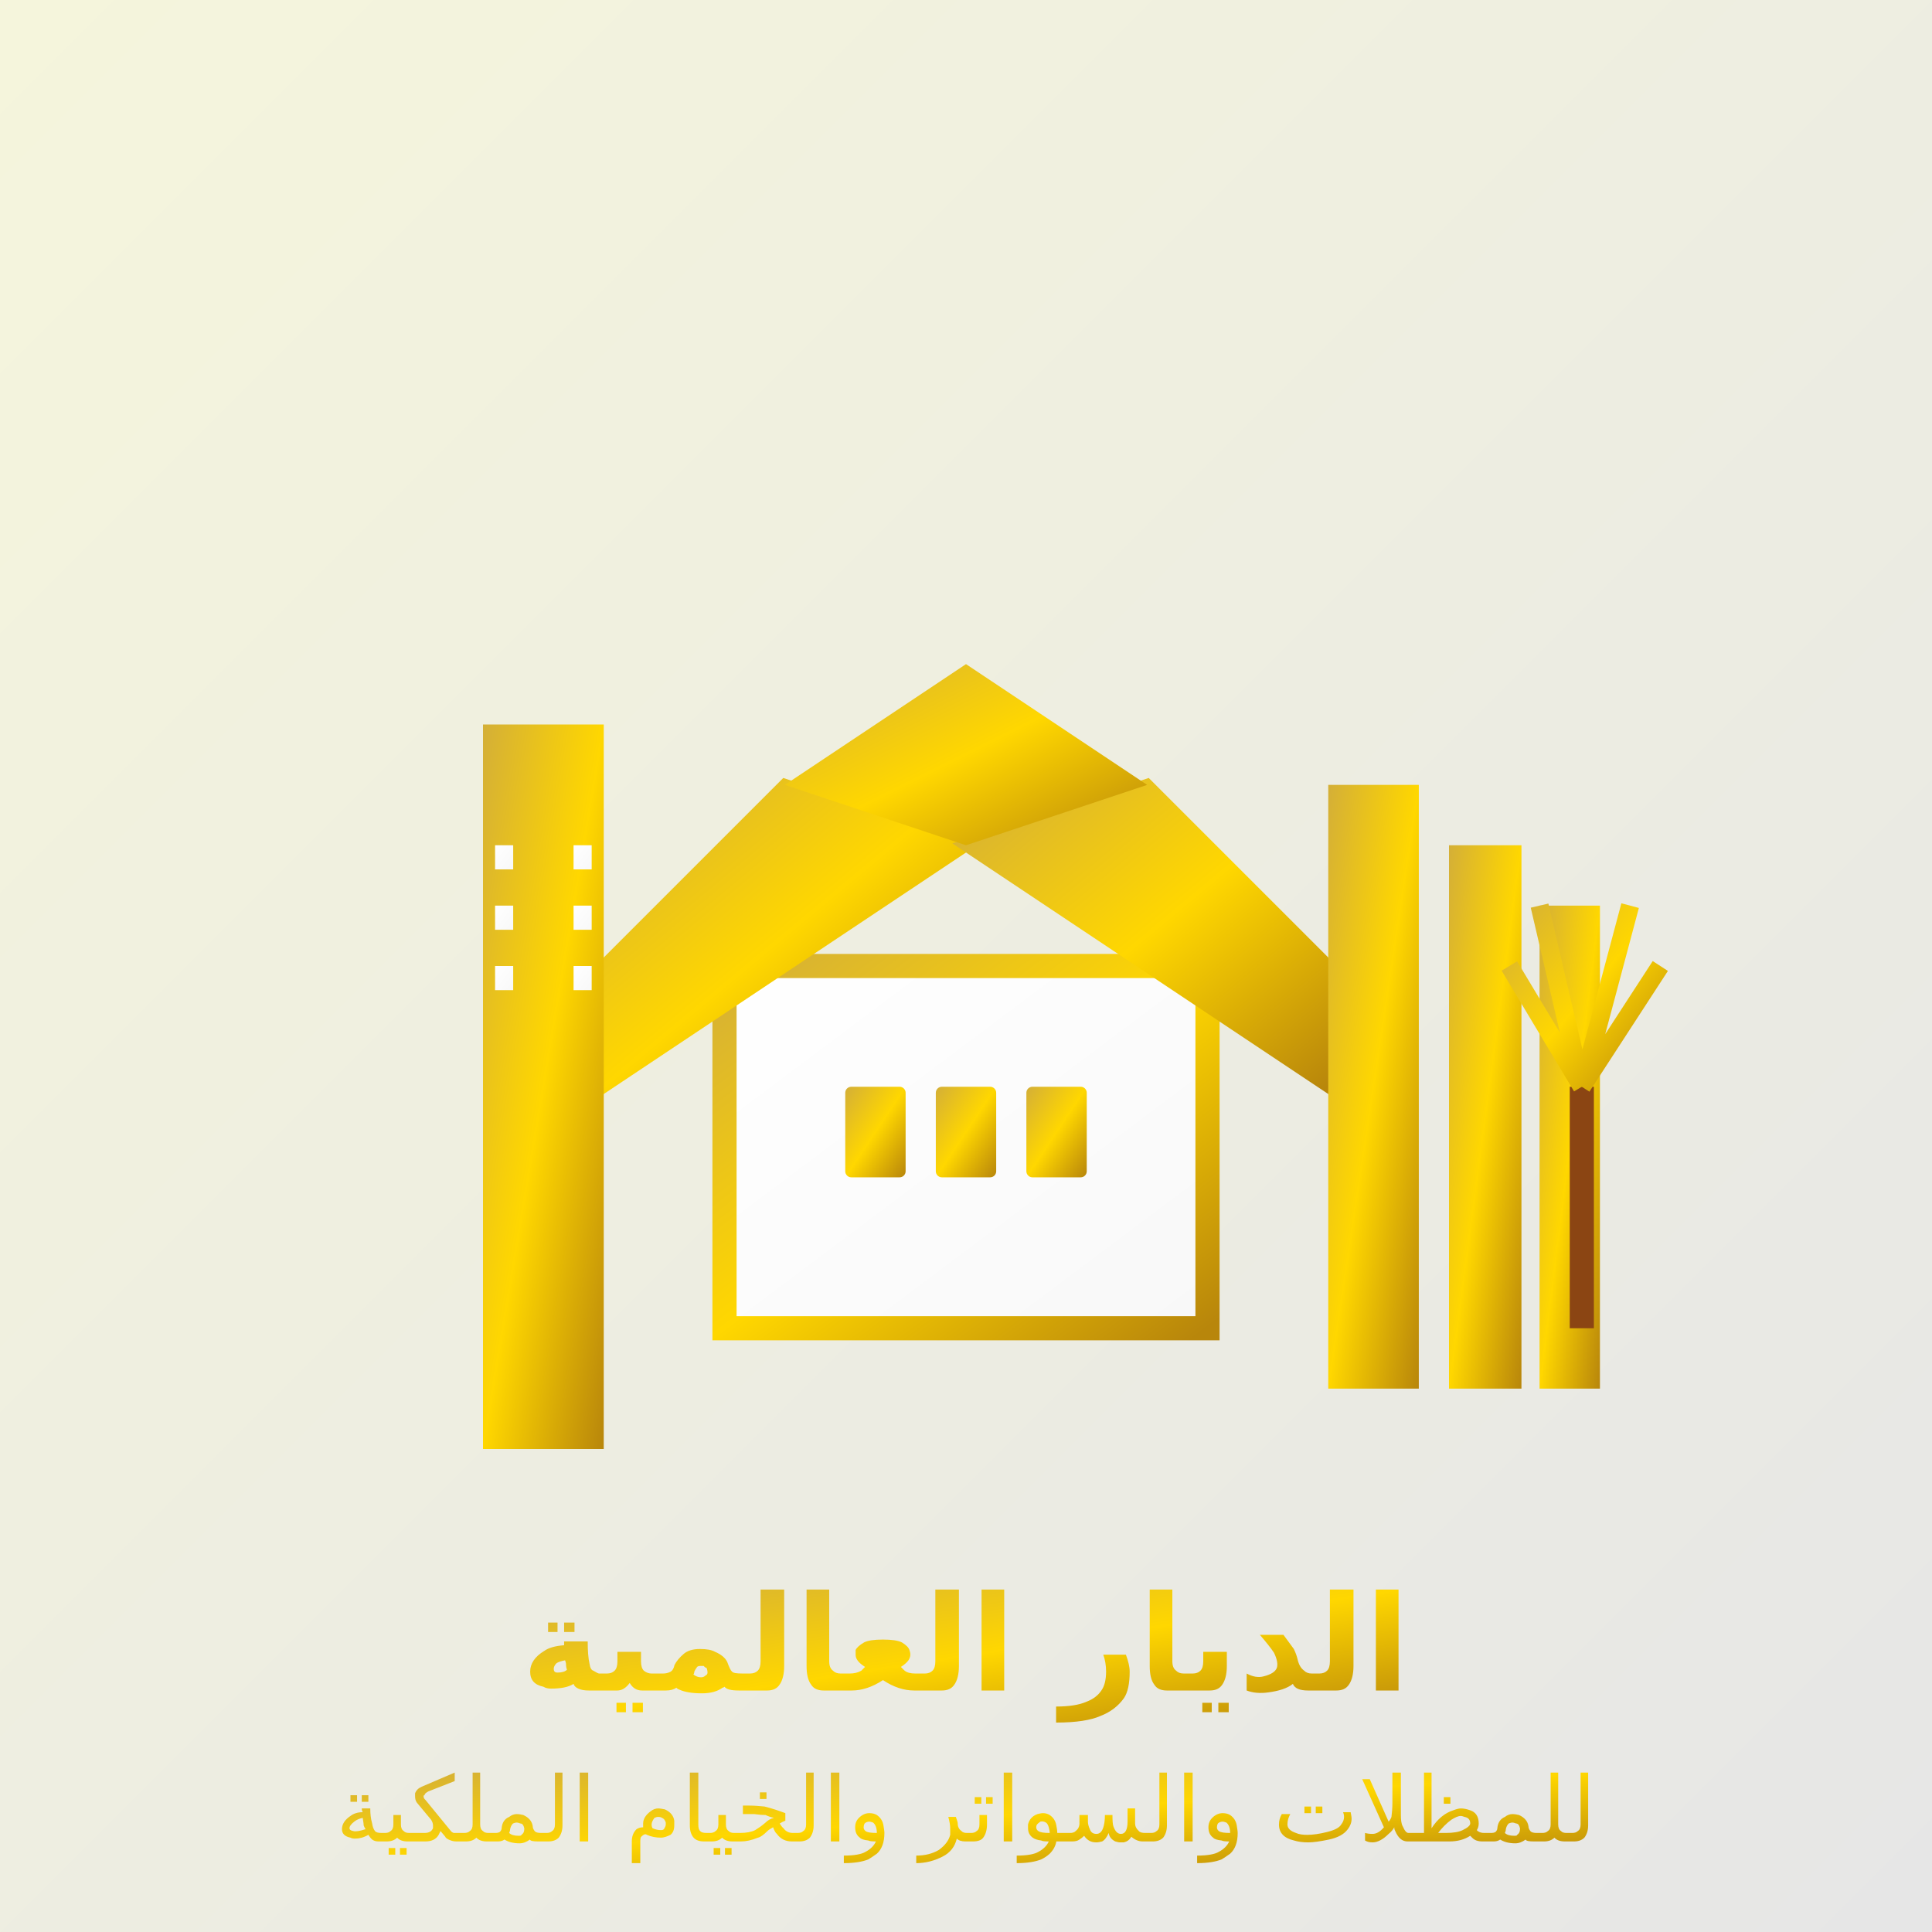
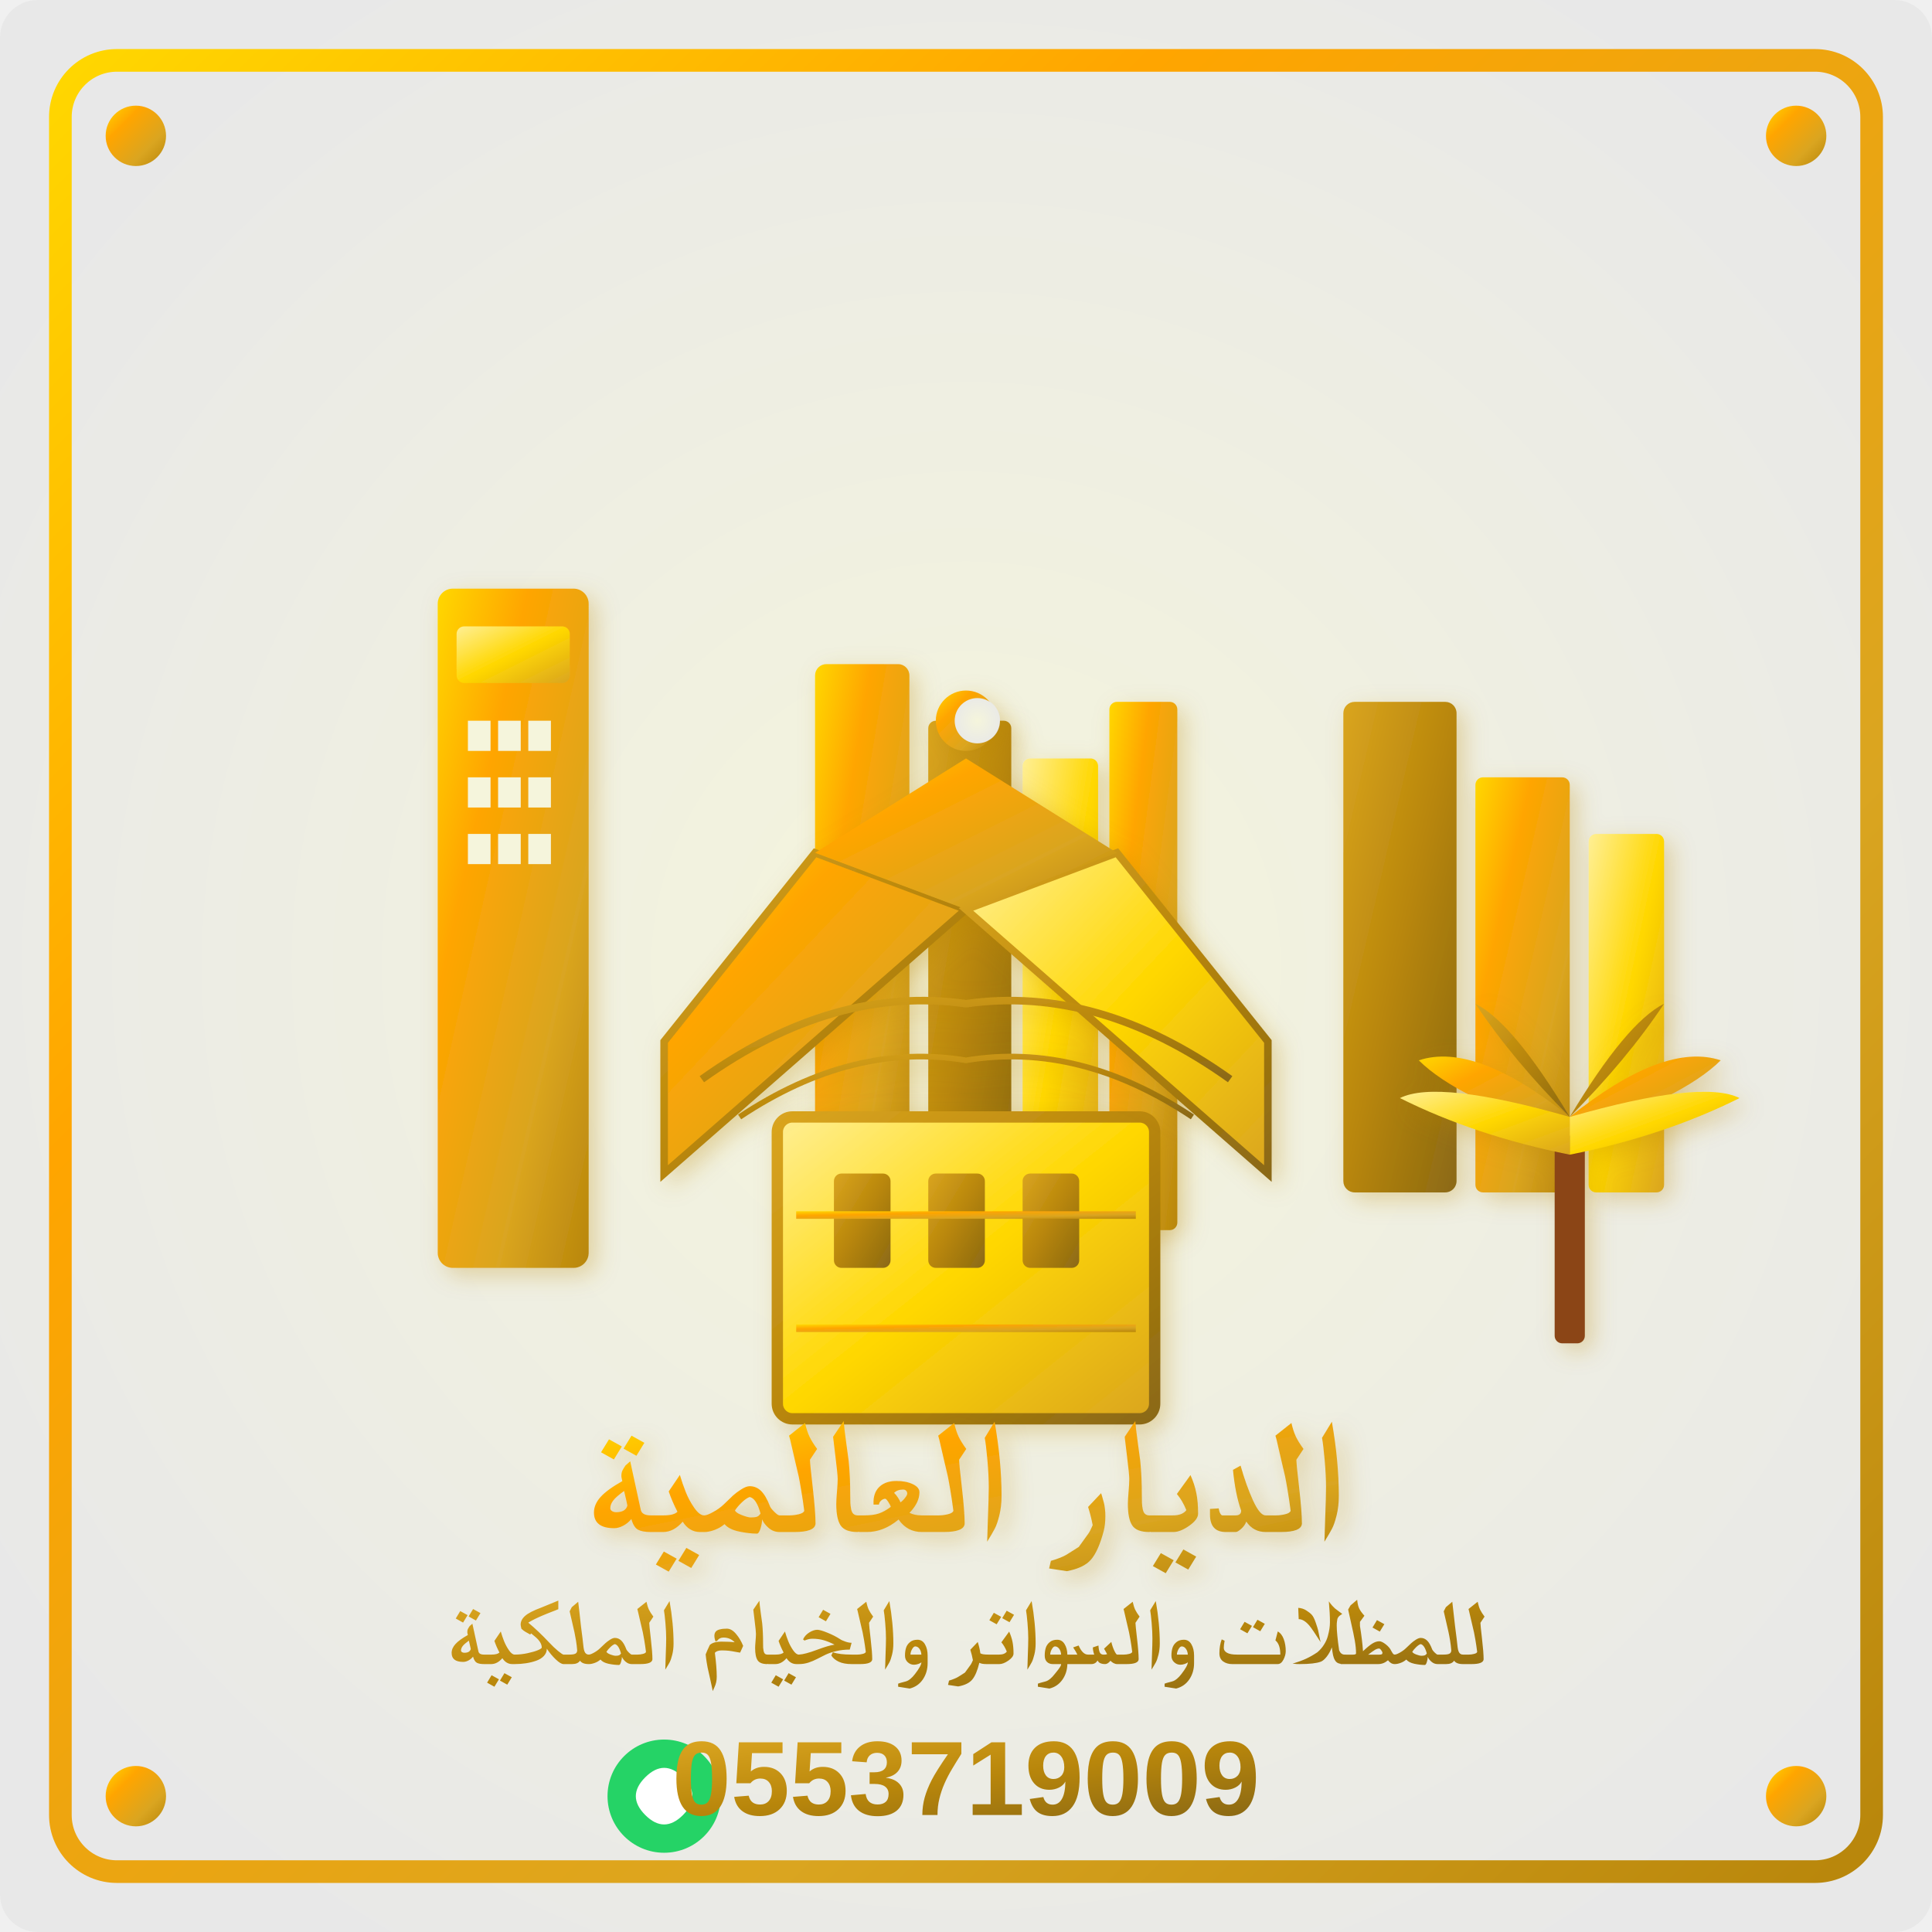
- <svg xmlns="http://www.w3.org/2000/svg" width="32" height="32" viewBox="0 0 32 32">
+ <svg xmlns="http://www.w3.org/2000/svg" width="512" height="512" viewBox="0 0 512 512">
  <defs>
-     <linearGradient id="goldGradient" x1="0%" y1="0%" x2="100%" y2="100%">
-       <stop offset="0%" style="stop-color:#D4AF37;stop-opacity:1" />
-       <stop offset="50%" style="stop-color:#FFD700;stop-opacity:1" />
+     <linearGradient id="goldMain" x1="0%" y1="0%" x2="100%" y2="100%">
+       <stop offset="0%" style="stop-color:#FFD700;stop-opacity:1" />
+       <stop offset="30%" style="stop-color:#FFA500;stop-opacity:1" />
+       <stop offset="70%" style="stop-color:#DAA520;stop-opacity:1" />
      <stop offset="100%" style="stop-color:#B8860B;stop-opacity:1" />
    </linearGradient>
-     <linearGradient id="beigeGradient" x1="0%" y1="0%" x2="100%" y2="100%">
+     <linearGradient id="goldLight" x1="0%" y1="0%" x2="100%" y2="100%">
+       <stop offset="0%" style="stop-color:#FFEF94;stop-opacity:1" />
+       <stop offset="50%" style="stop-color:#FFD700;stop-opacity:1" />
+       <stop offset="100%" style="stop-color:#DAA520;stop-opacity:1" />
+     </linearGradient>
+     <linearGradient id="goldDark" x1="0%" y1="0%" x2="100%" y2="100%">
+       <stop offset="0%" style="stop-color:#DAA520;stop-opacity:1" />
+       <stop offset="50%" style="stop-color:#B8860B;stop-opacity:1" />
+       <stop offset="100%" style="stop-color:#8B6914;stop-opacity:1" />
+     </linearGradient>
+     <radialGradient id="beigeBackground" cx="50%" cy="50%" r="60%">
      <stop offset="0%" style="stop-color:#F5F5DC;stop-opacity:1" />
-       <stop offset="100%" style="stop-color:#E6E6E6;stop-opacity:1" />
-     </linearGradient>
-     <linearGradient id="whiteFill" x1="0%" y1="0%" x2="100%" y2="100%">
-       <stop offset="0%" style="stop-color:#FFFFFF;stop-opacity:1" />
-       <stop offset="100%" style="stop-color:#F8F8F8;stop-opacity:1" />
-     </linearGradient>
+       <stop offset="100%" style="stop-color:#E8E8E8;stop-opacity:1" />
+     </radialGradient>
+     <filter id="shadow" x="-50%" y="-50%" width="200%" height="200%">
+       <feDropShadow dx="2" dy="2" stdDeviation="3" flood-color="#B8860B" flood-opacity="0.3" />
+     </filter>
+     <filter id="innerShadow" x="-50%" y="-50%" width="200%" height="200%">
+       <feOffset dx="0" dy="0" />
+       <feGaussianBlur stdDeviation="2" result="offset-blur" />
+       <feFlood flood-color="#DAA520" flood-opacity="0.4" />
+       <feComposite in2="offset-blur" operator="in" />
+     </filter>
  </defs>
-   <rect width="32" height="32" fill="url(#beigeGradient)" />
-   <g transform="translate(16,16)">
-     <g transform="translate(0, 2)">
-       <rect x="-4" y="-2" width="8" height="6" fill="url(#whiteFill)" stroke="url(#goldGradient)" stroke-width="0.4" />
-       <rect x="-2" y="0" width="1" height="1.5" fill="url(#goldGradient)" rx="0.1" />
-       <rect x="-0.5" y="0" width="1" height="1.5" fill="url(#goldGradient)" rx="0.1" />
-       <rect x="1" y="0" width="1" height="1.5" fill="url(#goldGradient)" rx="0.1" />
+   <rect width="512" height="512" fill="url(#beigeBackground)" rx="10" />
+   <g transform="translate(256,256)">
+     <g transform="translate(0,-20)" filter="url(#shadow)">
+       <g transform="translate(-140,-80)">
+         <rect x="0" y="0" width="40" height="180" fill="url(#goldMain)" rx="4" />
+         <rect x="5" y="10" width="30" height="15" fill="url(#goldLight)" rx="2" />
+         <rect x="8" y="35" width="6" height="8" fill="#F5F5DC" />
+         <rect x="16" y="35" width="6" height="8" fill="#F5F5DC" />
+         <rect x="24" y="35" width="6" height="8" fill="#F5F5DC" />
+         <rect x="8" y="50" width="6" height="8" fill="#F5F5DC" />
+         <rect x="16" y="50" width="6" height="8" fill="#F5F5DC" />
+         <rect x="24" y="50" width="6" height="8" fill="#F5F5DC" />
+         <rect x="8" y="65" width="6" height="8" fill="#F5F5DC" />
+         <rect x="16" y="65" width="6" height="8" fill="#F5F5DC" />
+         <rect x="24" y="65" width="6" height="8" fill="#F5F5DC" />
+       </g>
+       <g transform="translate(-40,-60)">
+         <rect x="0" y="0" width="25" height="150" fill="url(#goldMain)" rx="3" />
+         <rect x="30" y="15" width="22" height="135" fill="url(#goldDark)" rx="2" />
+         <rect x="55" y="25" width="20" height="125" fill="url(#goldLight)" rx="2" />
+         <rect x="78" y="10" width="18" height="140" fill="url(#goldMain)" rx="2" />
+       </g>
+       <g transform="translate(100,-50)">
+         <rect x="0" y="0" width="30" height="130" fill="url(#goldDark)" rx="3" />
+         <rect x="35" y="20" width="25" height="110" fill="url(#goldMain)" rx="2" />
+         <rect x="65" y="35" width="20" height="95" fill="url(#goldLight)" rx="2" />
+       </g>
    </g>
-     <g transform="translate(0, -2)">
-       <path d="M-6,2 L-3,-1 L0,0 L-6,4 Z" fill="url(#goldGradient)" stroke="url(#goldGradient)" stroke-width="0.2" />
-       <path d="M6,2 L3,-1 L0,0 L6,4 Z" fill="url(#goldGradient)" stroke="url(#goldGradient)" stroke-width="0.2" />
-       <path d="M-3,-1 L0,-3 L3,-1 L0,0 Z" fill="url(#goldGradient)" />
+     <g transform="translate(0,20)" filter="url(#shadow)">
+       <rect x="-50" y="20" width="100" height="80" fill="url(#goldLight)" stroke="url(#goldDark)" stroke-width="3" rx="4" />
+       <rect x="-35" y="35" width="15" height="25" fill="url(#goldDark)" rx="2" />
+       <rect x="-10" y="35" width="15" height="25" fill="url(#goldDark)" rx="2" />
+       <rect x="15" y="35" width="15" height="25" fill="url(#goldDark)" rx="2" />
+       <rect x="-45" y="45" width="90" height="2" fill="url(#goldMain)" />
+       <rect x="-45" y="75" width="90" height="2" fill="url(#goldMain)" />
    </g>
-     <g transform="translate(-8, -4)">
-       <rect x="0" y="0" width="2" height="12" fill="url(#goldGradient)" />
-       <rect x="0.2" y="2" width="0.3" height="0.4" fill="url(#whiteFill)" />
-       <rect x="0.2" y="3" width="0.3" height="0.4" fill="url(#whiteFill)" />
-       <rect x="0.2" y="4" width="0.3" height="0.4" fill="url(#whiteFill)" />
-       <rect x="1.5" y="2" width="0.3" height="0.4" fill="url(#whiteFill)" />
-       <rect x="1.5" y="3" width="0.3" height="0.4" fill="url(#whiteFill)" />
-       <rect x="1.5" y="4" width="0.3" height="0.4" fill="url(#whiteFill)" />
+     <g transform="translate(0,-30)" filter="url(#shadow)">
+       <path d="M-80,50 L-40,0 L0,15 L-80,85 Z" fill="url(#goldMain)" stroke="url(#goldDark)" stroke-width="2" />
+       <path d="M80,50 L40,0 L0,15 L80,85 Z" fill="url(#goldLight)" stroke="url(#goldDark)" stroke-width="2" />
+       <path d="M-40,0 L0,-25 L40,0 L0,15 Z" fill="url(#goldMain)" />
+       <circle cx="0" cy="-35" r="8" fill="url(#goldMain)" />
+       <circle cx="3" cy="-35" r="6" fill="url(#beigeBackground)" />
+       <path d="M-70,60 Q-35,35 0,40 Q35,35 70,60" stroke="url(#goldDark)" stroke-width="2" fill="none" />
+       <path d="M-60,70 Q-30,50 0,55 Q30,50 60,70" stroke="url(#goldDark)" stroke-width="1.5" fill="none" />
    </g>
-     <g transform="translate(6, -3)">
-       <rect x="0" y="0" width="1.5" height="10" fill="url(#goldGradient)" />
-       <rect x="2" y="1" width="1.2" height="9" fill="url(#goldGradient)" />
-       <rect x="3.5" y="2" width="1" height="8" fill="url(#goldGradient)" />
+     <g transform="translate(160,40)" filter="url(#shadow)">
+       <rect x="-4" y="0" width="8" height="60" fill="#8B4513" rx="2" />
+       <path d="M0,0 Q-25,-20 -40,-15 Q-30,-5 0,5" fill="url(#goldMain)" />
+       <path d="M0,0 Q25,-20 40,-15 Q30,-5 0,5" fill="url(#goldMain)" />
+       <path d="M0,0 Q-15,-25 -25,-30 Q-15,-15 0,0" fill="url(#goldDark)" />
+       <path d="M0,0 Q15,-25 25,-30 Q15,-15 0,0" fill="url(#goldDark)" />
+       <path d="M0,0 Q-35,-10 -45,-5 Q-25,5 0,10" fill="url(#goldLight)" />
+       <path d="M0,0 Q35,-10 45,-5 Q25,5 0,10" fill="url(#goldLight)" />
    </g>
-     <g transform="translate(10, 0)">
-       <rect x="0" y="2" width="0.4" height="4" fill="#8B4513" />
-       <path d="M0.2,2 L-1,0 M0.2,2 L1.5,0 M0.2,2 L-0.5,-1 M0.2,2 L1,-1" stroke="url(#goldGradient)" stroke-width="0.3" fill="none" />
+     <text x="0" y="150" font-family="Arial, 'Amiri', serif" font-size="42" font-weight="bold" text-anchor="middle" fill="url(#goldMain)" filter="url(#shadow)">
+       الديار العالمية
+     </text>
+     <text x="0" y="185" font-family="Arial, 'Amiri', serif" font-size="24" font-weight="600" text-anchor="middle" fill="url(#goldDark)">
+       للمظلات والسواتر والخيام الملكية
+     </text>
+     <g transform="translate(0,220)">
+       <circle cx="-80" cy="0" r="15" fill="#25D366" />
+       <path d="M-85,-5 Q-80,-10 -75,-5 Q-70,0 -75,5 Q-80,10 -85,5 Q-90,0 -85,-5" fill="white" />
+       <text x="0" y="5" font-family="Arial, monospace" font-size="28" font-weight="bold" text-anchor="middle" fill="url(#goldDark)">
+         0553719009
+       </text>
    </g>
-     <text x="0" y="12" font-family="Arial, sans-serif" font-size="2.2" font-weight="bold" text-anchor="middle" fill="url(#goldGradient)">الديار العالمية</text>
-     <text x="0" y="14.5" font-family="Arial, sans-serif" font-size="1.5" text-anchor="middle" fill="url(#goldGradient)">للمظلات والسواتر والخيام الملكية</text>
+     <rect x="-240" y="-240" width="480" height="480" fill="none" stroke="url(#goldMain)" stroke-width="6" rx="15" />
+     <g fill="url(#goldMain)">
+       <circle cx="-220" cy="-220" r="8" />
+       <circle cx="220" cy="-220" r="8" />
+       <circle cx="-220" cy="220" r="8" />
+       <circle cx="220" cy="220" r="8" />
+     </g>
  </g>
</svg>
